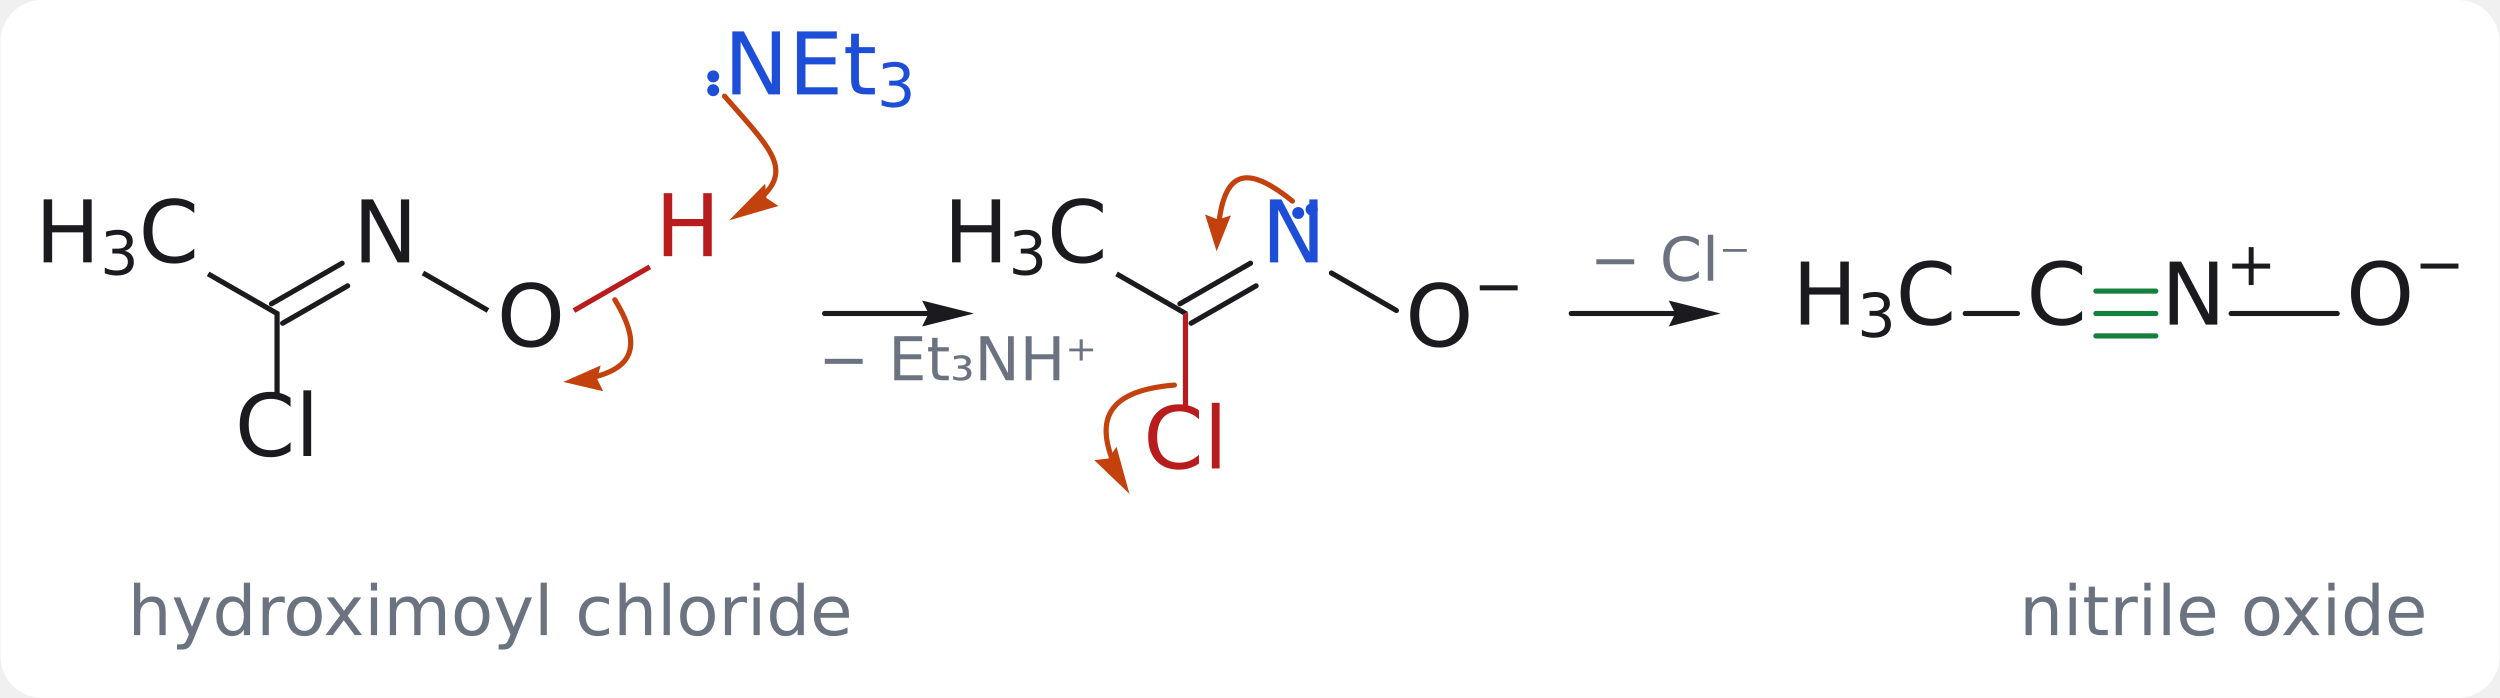
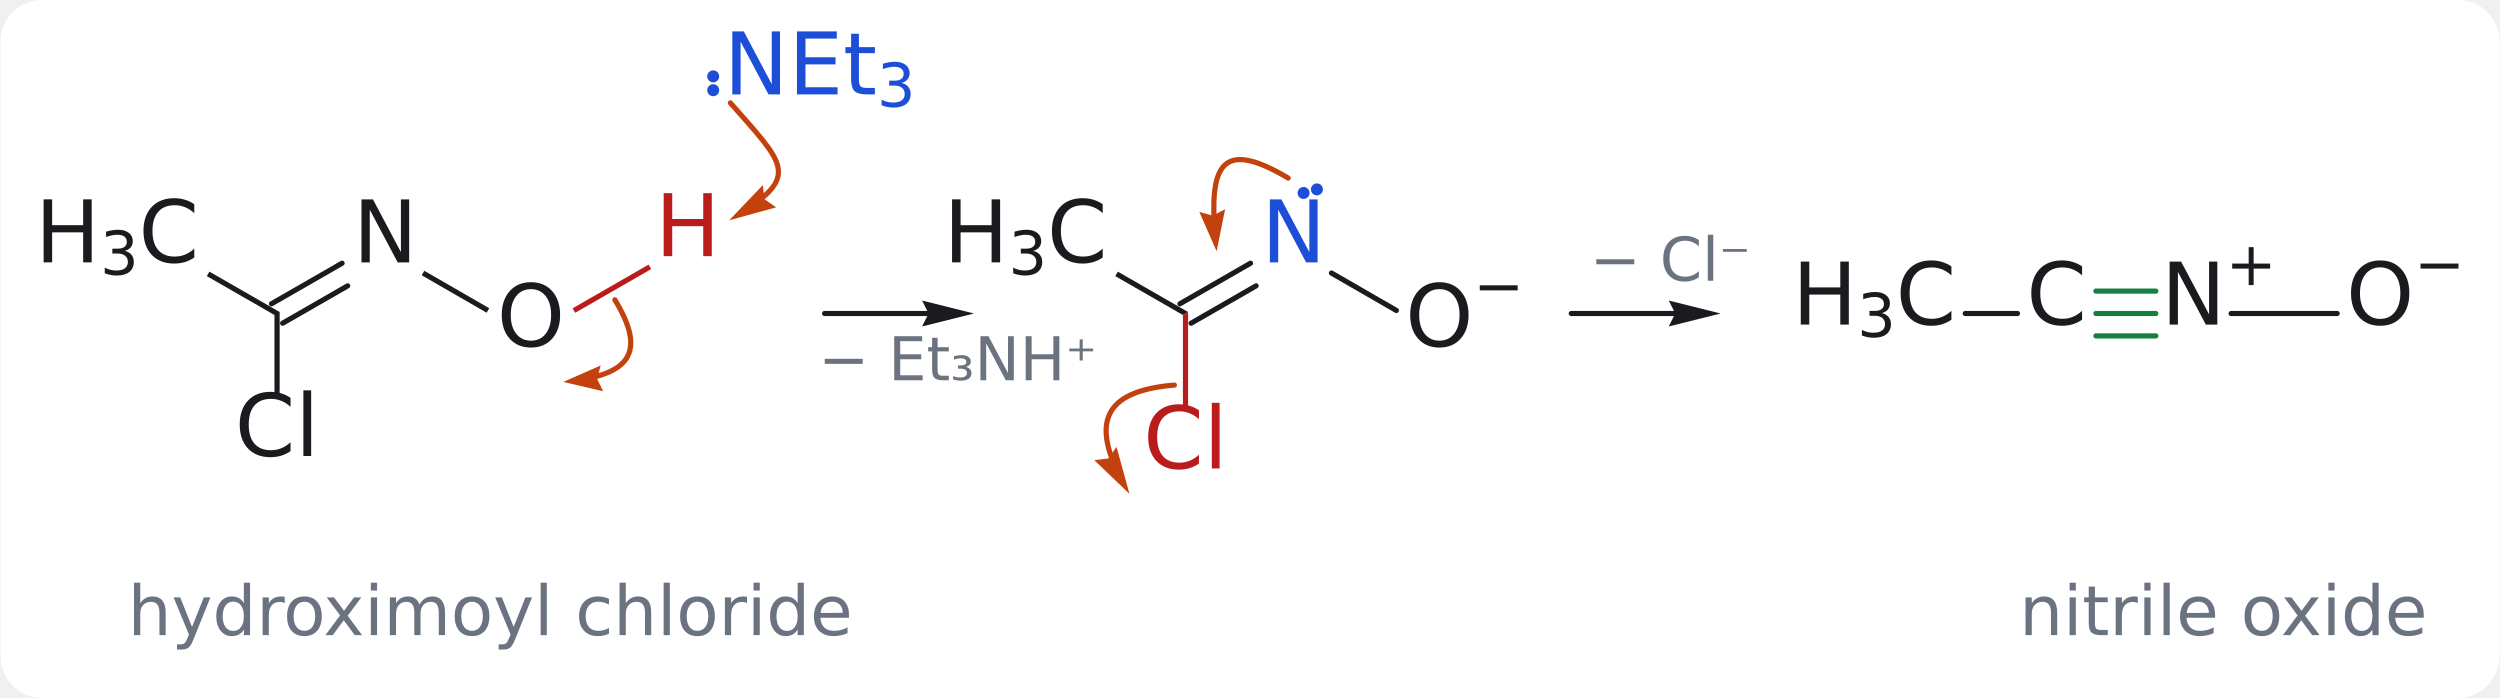
<svg xmlns="http://www.w3.org/2000/svg" viewBox="-93.311 -105.809 843.363 235.542" width="523" height="146">
  <style>.c-ink.fill{fill:#1b1b1f}.c-ink.stroke{stroke:#1b1b1f}.c-arrow.fill{fill:#c2410c}.c-arrow.stroke{stroke:#c2410c}.c-nu.fill{fill:#1d4ed8}.c-nu.stroke{stroke:#1d4ed8}.c-el.fill{fill:#b91c1c}.c-el.stroke{stroke:#b91c1c}.c-good.fill{fill:#15803d}.c-good.stroke{stroke:#15803d}.c-muted.fill{fill:#6b7280}.c-muted.stroke{stroke:#6b7280}.card{fill:#ffffff}@media (prefers-color-scheme: dark){.c-ink.fill{fill:#e6e6ea}.c-ink.stroke{stroke:#e6e6ea}.c-arrow.fill{fill:#ff9f5a}.c-arrow.stroke{stroke:#ff9f5a}.c-nu.fill{fill:#8ab4ff}.c-nu.stroke{stroke:#8ab4ff}.c-el.fill{fill:#ff8a8a}.c-el.stroke{stroke:#ff8a8a}.c-good.fill{fill:#6ee7a0}.c-good.stroke{stroke:#6ee7a0}.c-muted.fill{fill:#9ca3af}.c-muted.stroke{stroke:#9ca3af}.card{fill:#1e1e1e}}</style>
  <rect class="card" x="-93.311" y="-105.809" width="843.363" height="235.542" rx="14" />
  <line class="c-ink stroke" x1="-1.884" y1="-3.277" x2="21.943" y2="-16.971" stroke-width="1.75" stroke-linecap="round" />
  <line class="c-ink stroke" x1="1.884" y1="3.277" x2="23.827" y2="-9.334" stroke-width="1.75" stroke-linecap="round" />
  <line class="c-ink stroke" x1="304.716" y1="-3.277" x2="328.543" y2="-16.971" stroke-width="1.75" stroke-linecap="round" />
  <line class="c-ink stroke" x1="308.484" y1="3.277" x2="330.427" y2="-9.334" stroke-width="1.75" stroke-linecap="round" />
  <line class="c-ink stroke" x1="355.853" y1="-13.666" x2="377.772" y2="-1.02" stroke-width="1.75" stroke-linecap="round" />
  <path class="c-good stroke" d="M613.869 -7.56 L634.087 -7.56 " fill="none" stroke-width="1.75" stroke-linecap="round" stroke-linejoin="round" />
  <path class="c-good stroke" d="M613.869 0 L634.087 0 " fill="none" stroke-width="1.75" stroke-linecap="round" stroke-linejoin="round" />
  <path class="c-good stroke" d="M613.869 7.56 L634.087 7.56 " fill="none" stroke-width="1.75" stroke-linecap="round" stroke-linejoin="round" />
  <line class="c-ink stroke" x1="659.513" y1="0" x2="695.292" y2="0" stroke-width="1.75" stroke-linecap="round" />
  <line class="c-ink stroke" x1="587.388" y1="0" x2="569.769" y2="0" stroke-width="1.75" stroke-linecap="round" />
  <path class="c-ink fill stroke" d="M48.816 -12.908 L70.735 -0.262 L71.61 -1.778 L49.69 -14.423 Z M0.875 -0.506 L-22.835 -14.133 L-23.707 -12.616 L-0.875 0.506 Z M-0.875 0.506 L-0.875 28.66 L0.875 28.66 L0.875 -0.506 Z M307.475 -0.506 L283.765 -14.133 L282.893 -12.616 L305.725 0.506 Z " stroke-width="0" stroke-linecap="round" stroke-linejoin="round" />
  <path class="c-el fill stroke" d="M100.624 -0.239 L126.266 -14.994 L125.394 -16.511 L99.751 -1.756 Z M305.725 0.506 L305.725 32.86 L307.475 32.86 L307.475 -0.506 Z " stroke-width="0" stroke-linecap="round" stroke-linejoin="round" />
  <text class="c-ink fill" xml:space="preserve" x="25.631" y="-37.442" font-family="DejaVu Sans, Noto Sans CJK KR, Noto Sans CJK JP, sans-serif" font-size="29.167" font-weight="normal" font-style="normal" text-decoration="none" dominant-baseline="text-before-edge">N</text>
  <text class="c-ink fill" xml:space="preserve" x="74.201" y="-9.106" font-family="DejaVu Sans, Noto Sans CJK KR, Noto Sans CJK JP, sans-serif" font-size="29.167" font-weight="normal" font-style="normal" text-decoration="none" dominant-baseline="text-before-edge">O</text>
  <text class="c-ink fill" xml:space="preserve" x="-81.644" y="-37.456" font-family="DejaVu Sans, Noto Sans CJK KR, Noto Sans CJK JP, sans-serif" font-size="29.167" font-weight="normal" font-style="normal" text-decoration="none" dominant-baseline="text-before-edge">H</text>
  <text class="c-ink fill" xml:space="preserve" x="-59.712" y="-27.248" font-family="DejaVu Sans, Noto Sans CJK KR, Noto Sans CJK JP, sans-serif" font-size="20.417" font-weight="normal" font-style="normal" text-decoration="none" dominant-baseline="text-before-edge">3</text>
  <text class="c-ink fill" xml:space="preserve" x="-46.723" y="-37.456" font-family="DejaVu Sans, Noto Sans CJK KR, Noto Sans CJK JP, sans-serif" font-size="29.167" font-weight="normal" font-style="normal" text-decoration="none" dominant-baseline="text-before-edge">C</text>
  <text class="c-ink fill" xml:space="preserve" x="-14.234" y="27.9" font-family="DejaVu Sans, Noto Sans CJK KR, Noto Sans CJK JP, sans-serif" font-size="29.167" font-weight="normal" font-style="normal" text-decoration="none" dominant-baseline="text-before-edge">Cl</text>
  <text class="c-el fill" xml:space="preserve" x="127.634" y="-39.542" font-family="DejaVu Sans, Noto Sans CJK KR, Noto Sans CJK JP, sans-serif" font-size="29.167" font-weight="normal" font-style="normal" text-decoration="none" dominant-baseline="text-before-edge">H</text>
  <text class="c-nu fill" xml:space="preserve" x="150.791" y="-94.142" font-family="DejaVu Sans, Noto Sans CJK KR, Noto Sans CJK JP, sans-serif" font-size="29.167" font-weight="normal" font-style="normal" text-decoration="none" dominant-baseline="text-before-edge">NEt</text>
  <text class="c-nu fill" xml:space="preserve" x="202.474" y="-83.934" font-family="DejaVu Sans, Noto Sans CJK KR, Noto Sans CJK JP, sans-serif" font-size="20.417" font-weight="normal" font-style="normal" text-decoration="none" dominant-baseline="text-before-edge">3</text>
  <path class="c-nu fill stroke" d="M147.2 -78.867 C146.556 -78.867 146.033 -79.389 146.033 -80.033 C146.033 -80.678 146.556 -81.2 147.2 -81.2 C147.844 -81.2 148.367 -80.678 148.367 -80.033 C148.367 -79.389 147.844 -78.867 147.2 -78.867 Z " stroke-width="1.75" stroke-linecap="round" stroke-linejoin="round" />
  <path class="c-nu fill stroke" d="M147.2 -74.2 C146.556 -74.2 146.033 -74.722 146.033 -75.367 C146.033 -76.011 146.556 -76.533 147.2 -76.533 C147.844 -76.533 148.367 -76.011 148.367 -75.367 C148.367 -74.722 147.844 -74.2 147.2 -74.2 Z " stroke-width="1.75" stroke-linecap="round" stroke-linejoin="round" />
  <text class="c-nu fill" xml:space="preserve" x="332.231" y="-37.442" font-family="DejaVu Sans, Noto Sans CJK KR, Noto Sans CJK JP, sans-serif" font-size="29.167" font-weight="normal" font-style="normal" text-decoration="none" dominant-baseline="text-before-edge">N</text>
-   <path class="c-nu fill stroke" d="M345.766 -34.221 C345.933 -33.599 345.563 -32.959 344.941 -32.792 C344.319 -32.625 343.679 -32.995 343.512 -33.617 C343.345 -34.239 343.715 -34.879 344.337 -35.046 C344.959 -35.213 345.599 -34.843 345.766 -34.221 Z " stroke-width="1.75" stroke-linecap="round" stroke-linejoin="round" />
-   <path class="c-nu fill stroke" d="M350.274 -35.429 C350.44 -34.806 350.071 -34.167 349.449 -34 C348.826 -33.833 348.187 -34.203 348.02 -34.825 C347.853 -35.447 348.222 -36.087 348.845 -36.254 C349.467 -36.421 350.107 -36.051 350.274 -35.429 Z " stroke-width="1.75" stroke-linecap="round" stroke-linejoin="round" />
+   <path class="c-nu fill stroke" d="M347.578 -40.982 C347.744 -40.36 347.375 -39.72 346.753 -39.554 C346.13 -39.387 345.491 -39.756 345.324 -40.379 C345.157 -41.001 345.526 -41.641 346.149 -41.807 C346.771 -41.974 347.411 -41.605 347.578 -40.982 Z " stroke-width="1.75" stroke-linecap="round" stroke-linejoin="round" />
+   <path class="c-nu fill stroke" d="M352.085 -42.19 C352.252 -41.568 351.883 -40.928 351.26 -40.761 C350.638 -40.595 349.998 -40.964 349.832 -41.586 C349.665 -42.209 350.034 -42.849 350.656 -43.015 C351.279 -43.182 351.919 -42.813 352.085 -42.19 Z " stroke-width="1.75" stroke-linecap="round" stroke-linejoin="round" />
  <text class="c-ink fill" xml:space="preserve" x="380.801" y="-9.106" font-family="DejaVu Sans, Noto Sans CJK KR, Noto Sans CJK JP, sans-serif" font-size="29.167" font-weight="normal" font-style="normal" text-decoration="none" dominant-baseline="text-before-edge">O</text>
  <text class="c-ink fill" xml:space="preserve" x="403.759" y="-16.398" font-family="DejaVu Sans, Noto Sans CJK KR, Noto Sans CJK JP, sans-serif" font-size="20.417" font-weight="normal" font-style="normal" text-decoration="none" dominant-baseline="text-before-edge">−</text>
  <text class="c-ink fill" xml:space="preserve" x="224.956" y="-37.456" font-family="DejaVu Sans, Noto Sans CJK KR, Noto Sans CJK JP, sans-serif" font-size="29.167" font-weight="normal" font-style="normal" text-decoration="none" dominant-baseline="text-before-edge">H</text>
  <text class="c-ink fill" xml:space="preserve" x="246.888" y="-27.248" font-family="DejaVu Sans, Noto Sans CJK KR, Noto Sans CJK JP, sans-serif" font-size="20.417" font-weight="normal" font-style="normal" text-decoration="none" dominant-baseline="text-before-edge">3</text>
  <text class="c-ink fill" xml:space="preserve" x="259.877" y="-37.456" font-family="DejaVu Sans, Noto Sans CJK KR, Noto Sans CJK JP, sans-serif" font-size="29.167" font-weight="normal" font-style="normal" text-decoration="none" dominant-baseline="text-before-edge">C</text>
  <text class="c-el fill" xml:space="preserve" x="292.366" y="32.1" font-family="DejaVu Sans, Noto Sans CJK KR, Noto Sans CJK JP, sans-serif" font-size="29.167" font-weight="normal" font-style="normal" text-decoration="none" dominant-baseline="text-before-edge">Cl</text>
  <text class="c-ink fill" xml:space="preserve" x="590.417" y="-16.456" font-family="DejaVu Sans, Noto Sans CJK KR, Noto Sans CJK JP, sans-serif" font-size="29.167" font-weight="normal" font-style="normal" text-decoration="none" dominant-baseline="text-before-edge">C</text>
  <text class="c-ink fill" xml:space="preserve" x="635.891" y="-16.442" font-family="DejaVu Sans, Noto Sans CJK KR, Noto Sans CJK JP, sans-serif" font-size="29.167" font-weight="normal" font-style="normal" text-decoration="none" dominant-baseline="text-before-edge">N</text>
  <text class="c-ink fill" xml:space="preserve" x="657.709" y="-23.734" font-family="DejaVu Sans, Noto Sans CJK KR, Noto Sans CJK JP, sans-serif" font-size="20.417" font-weight="normal" font-style="normal" text-decoration="none" dominant-baseline="text-before-edge">+</text>
  <text class="c-ink fill" xml:space="preserve" x="698.321" y="-16.456" font-family="DejaVu Sans, Noto Sans CJK KR, Noto Sans CJK JP, sans-serif" font-size="29.167" font-weight="normal" font-style="normal" text-decoration="none" dominant-baseline="text-before-edge">O</text>
  <text class="c-ink fill" xml:space="preserve" x="721.279" y="-23.748" font-family="DejaVu Sans, Noto Sans CJK KR, Noto Sans CJK JP, sans-serif" font-size="20.417" font-weight="normal" font-style="normal" text-decoration="none" dominant-baseline="text-before-edge">−</text>
  <text class="c-ink fill" xml:space="preserve" x="511.396" y="-16.456" font-family="DejaVu Sans, Noto Sans CJK KR, Noto Sans CJK JP, sans-serif" font-size="29.167" font-weight="normal" font-style="normal" text-decoration="none" dominant-baseline="text-before-edge">H</text>
  <text class="c-ink fill" xml:space="preserve" x="533.328" y="-6.248" font-family="DejaVu Sans, Noto Sans CJK KR, Noto Sans CJK JP, sans-serif" font-size="20.417" font-weight="normal" font-style="normal" text-decoration="none" dominant-baseline="text-before-edge">3</text>
  <text class="c-ink fill" xml:space="preserve" x="546.317" y="-16.456" font-family="DejaVu Sans, Noto Sans CJK KR, Noto Sans CJK JP, sans-serif" font-size="29.167" font-weight="normal" font-style="normal" text-decoration="none" dominant-baseline="text-before-edge">C</text>
  <path class="c-ink stroke" d="M184.8 0 L230.825 0 " fill="none" stroke-width="1.75" stroke-linecap="round" stroke-linejoin="round" />
  <path class="c-ink fill stroke" d="M235.2 0 L217.7 -4.375 L219.887 0 L217.7 4.375 Z " stroke-width="0" stroke-linecap="round" stroke-linejoin="round" />
  <path class="c-ink stroke" d="M436.8 0 L482.825 0 " fill="none" stroke-width="1.75" stroke-linecap="round" stroke-linejoin="round" />
  <path class="c-ink fill stroke" d="M487.2 0 L469.7 -4.375 L471.887 0 L469.7 4.375 Z " stroke-width="0" stroke-linecap="round" stroke-linejoin="round" />
-   <path class="c-arrow stroke" d="M151.021 -73.342 C168.973 -52.867 176.467 -46.85 156.296 -33.76 " fill="none" stroke-width="1.75" stroke-linecap="round" stroke-linejoin="round" />
-   <path class="c-arrow fill stroke" d="M152.579 -31.451 L169.218 -36.295 L165.175 -38.976 L164.73 -43.807 Z " stroke-width="0" stroke-linecap="round" stroke-linejoin="round" />
+   <path class="c-arrow stroke" d="M152.999 -71.086 C170.951 -50.61 176.675 -46.613 156.31 -33.739 " fill="none" stroke-width="1.75" stroke-linecap="round" stroke-linejoin="round" />
+   <path class="c-arrow fill stroke" d="M152.579 -31.451 L168.434 -35.827 L164.489 -38.566 L163.946 -43.338 Z " stroke-width="0" stroke-linecap="round" stroke-linejoin="round" />
  <path class="c-arrow stroke" d="M114.01 -4.625 C124.555 12.684 119.198 20.014 100.947 22.595 " fill="none" stroke-width="1.75" stroke-linecap="round" stroke-linejoin="round" />
  <path class="c-arrow fill stroke" d="M96.6 23.1 L110.047 26.232 L108.008 22.029 L109.229 17.52 Z " stroke-width="0" stroke-linecap="round" stroke-linejoin="round" />
-   <path class="c-arrow stroke" d="M342.688 -37.931 C324.924 -52.327 318.782 -46.267 317.33 -25.37 " fill="none" stroke-width="1.75" stroke-linecap="round" stroke-linejoin="round" />
-   <path class="c-arrow fill stroke" d="M317.1 -21 L321.933 -33.1 L317.503 -31.731 L313.189 -33.428 Z " stroke-width="0" stroke-linecap="round" stroke-linejoin="round" />
+   <path class="c-arrow stroke" d="M341.253 -45.716 C318.492 -59.253 314.505 -49.964 316.672 -25.354 " fill="none" stroke-width="1.75" stroke-linecap="round" stroke-linejoin="round" />
+   <path class="c-arrow fill stroke" d="M317.1 -21 L319.974 -35.211 L315.809 -33.026 L311.274 -34.277 Z " stroke-width="0" stroke-linecap="round" stroke-linejoin="round" />
  <path class="c-arrow stroke" d="M302.85 24.15 C278.46 26.193 274.777 37.176 285.536 57.096 " fill="none" stroke-width="1.75" stroke-linecap="round" stroke-linejoin="round" />
  <path class="c-arrow fill stroke" d="M287.7 60.9 L283.322 45.001 L280.581 48.947 L275.805 49.478 Z " stroke-width="0" stroke-linecap="round" stroke-linejoin="round" />
  <text class="c-muted fill" xml:space="preserve" x="182.7" y="8.4" font-family="DejaVu Sans, Noto Sans CJK KR, Noto Sans CJK JP, sans-serif" font-size="20.417" font-weight="normal" font-style="normal" text-decoration="none" dominant-baseline="text-before-edge">− Et₃NH⁺</text>
  <text class="c-muted fill" xml:space="preserve" x="443.1" y="-25.2" font-family="DejaVu Sans, Noto Sans CJK KR, Noto Sans CJK JP, sans-serif" font-size="20.417" font-weight="normal" font-style="normal" text-decoration="none" dominant-baseline="text-before-edge">− Cl⁻</text>
  <text class="c-muted fill" xml:space="preserve" x="-50.4" y="92.4" font-family="DejaVu Sans, Noto Sans CJK KR, Noto Sans CJK JP, sans-serif" font-size="23.333" font-weight="normal" font-style="normal" text-decoration="none" dominant-baseline="text-before-edge">hydroximoyl chloride</text>
  <text class="c-muted fill" xml:space="preserve" x="588" y="92.4" font-family="DejaVu Sans, Noto Sans CJK KR, Noto Sans CJK JP, sans-serif" font-size="23.333" font-weight="normal" font-style="normal" text-decoration="none" dominant-baseline="text-before-edge">nitrile oxide</text>
</svg>
